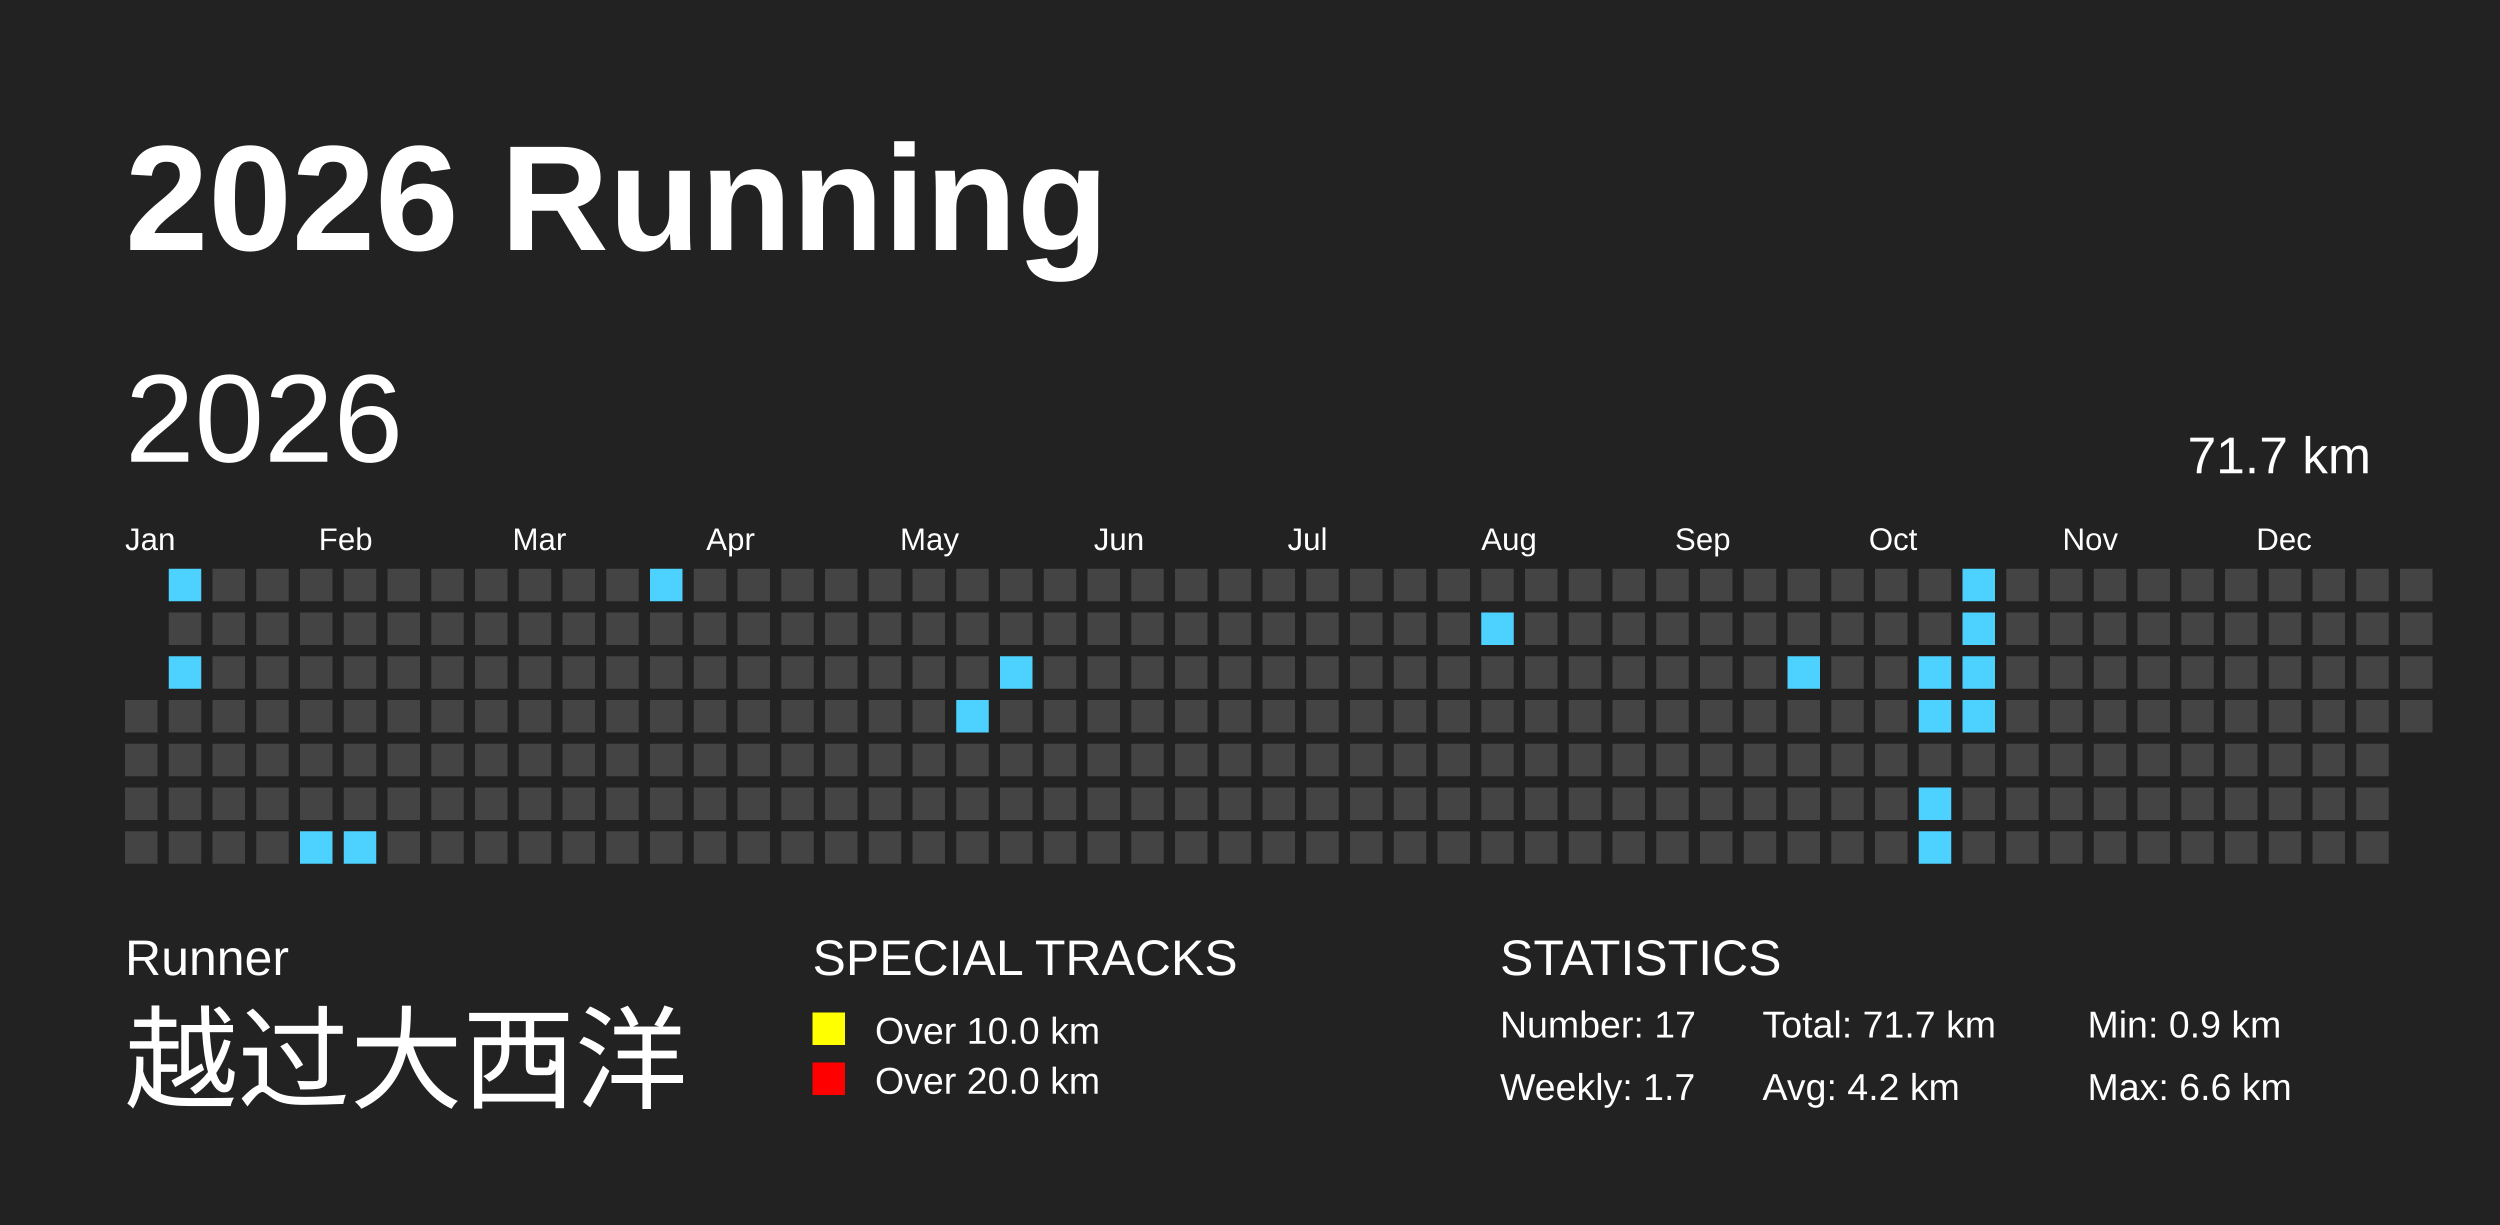
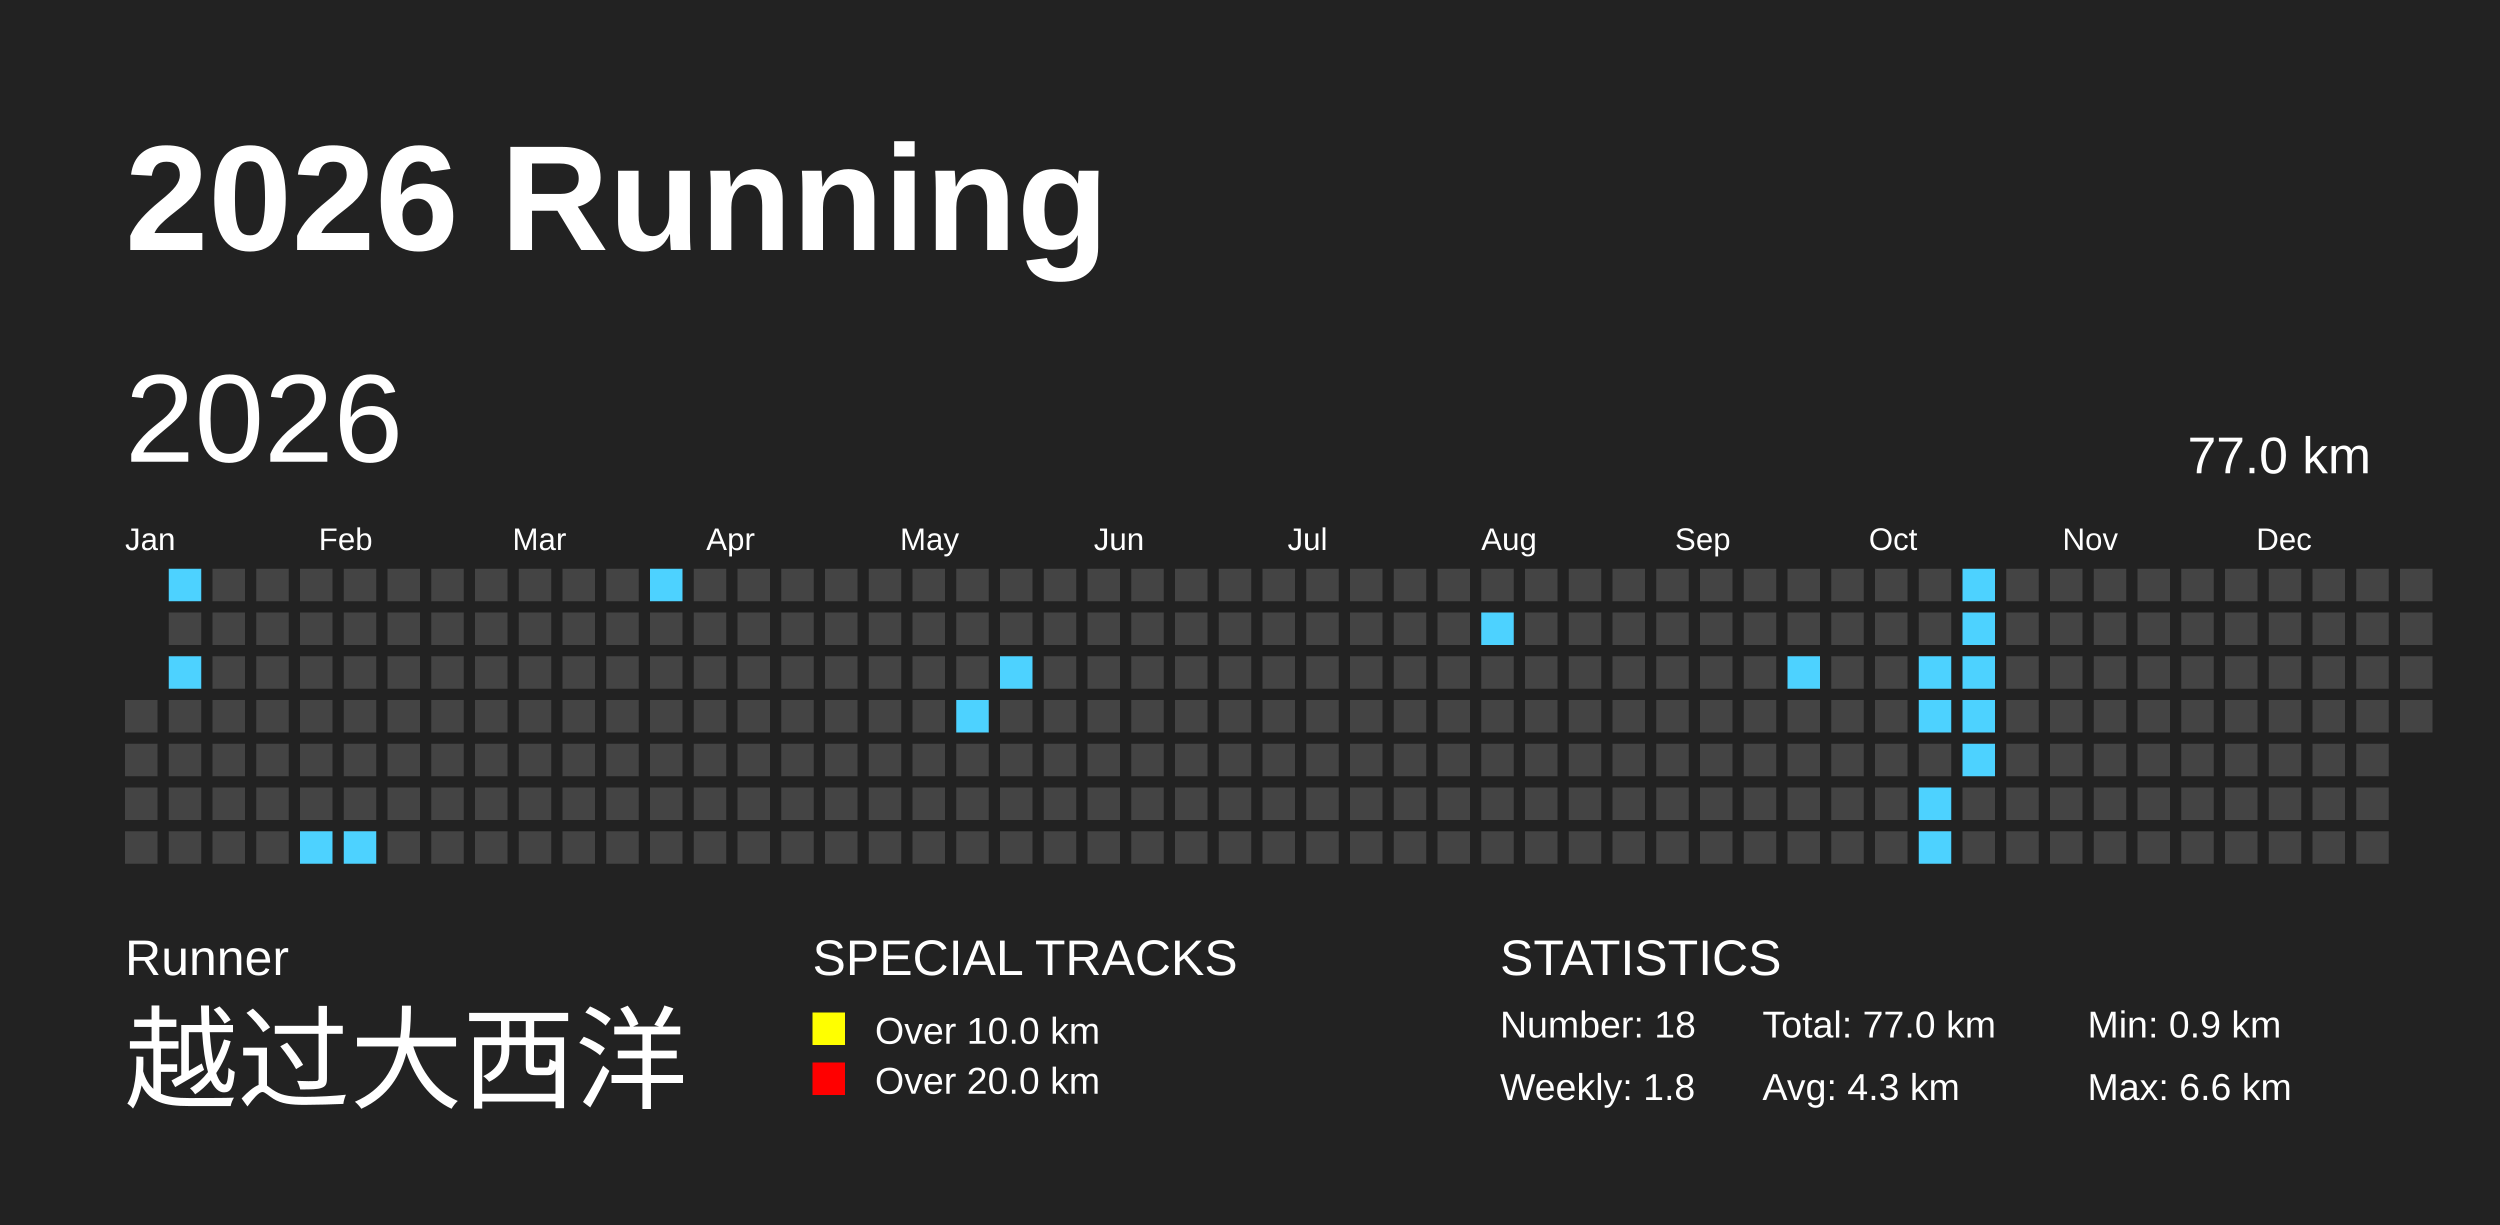
<svg xmlns="http://www.w3.org/2000/svg" baseProfile="full" height="98mm" version="1.1" viewBox="0,0,200,98" width="200mm">
  <defs>
    <pattern height="2" id="indoor-stripe" patternUnits="userSpaceOnUse" width="2">
      <line stroke="white" stroke-opacity="0.45" stroke-width="0.5" x1="0" x2="2" y1="2" y2="0" />
    </pattern>
  </defs>
  <rect fill="#222222" height="98" width="200" x="0" y="0" />
  <text fill="#FFFFFF" style="font-size:12px; font-family:Arial; font-weight:bold;" x="10" y="20">2026 Running</text>
  <text fill="#FFFFFF" style="font-size:4px; font-family:Arial" x="10" y="78">Runner</text>
  <text fill="#FFFFFF" style="font-size:9px; font-family:Arial" x="10" y="88">越过大西洋</text>
  <text fill="#FFFFFF" style="font-size:4px; font-family:Arial" x="65" y="78">SPECIAL TRACKS</text>
  <rect fill="yellow" height="2.6" width="2.6" x="65" y="81" />
  <text fill="#FFFFFF" style="font-size:3px; font-family:Arial" x="70" y="83.5">Over 10.0 km</text>
  <rect fill="red" height="2.6" width="2.6" x="65" y="85" />
  <text fill="#FFFFFF" style="font-size:3px; font-family:Arial" x="70" y="87.5">Over 20.0 km</text>
  <text fill="#FFFFFF" style="font-size:4px; font-family:Arial" x="120" y="78">STATISTICS</text>
-   <text fill="#FFFFFF" style="font-size:3px; font-family:Arial" x="120" y="83">Number: 17</text>
-   <text fill="#FFFFFF" style="font-size:3px; font-family:Arial" x="120" y="88">Weekly: 1.7</text>
-   <text fill="#FFFFFF" style="font-size:3px; font-family:Arial" x="141" y="83">Total: 71.7 km</text>
-   <text fill="#FFFFFF" style="font-size:3px; font-family:Arial" x="141" y="88">Avg: 4.2 km</text>
+   <text fill="#FFFFFF" style="font-size:3px; font-family:Arial" x="120" y="83">Number: 18</text>
+   <text fill="#FFFFFF" style="font-size:3px; font-family:Arial" x="120" y="88">Weekly: 1.8</text>
+   <text fill="#FFFFFF" style="font-size:3px; font-family:Arial" x="141" y="83">Total: 77.0 km</text>
+   <text fill="#FFFFFF" style="font-size:3px; font-family:Arial" x="141" y="88">Avg: 4.3 km</text>
  <text fill="#FFFFFF" style="font-size:3px; font-family:Arial" x="167" y="83">Min: 0.9 km</text>
  <text fill="#FFFFFF" style="font-size:3px; font-family:Arial" x="167" y="88">Max: 6.6 km</text>
  <text dominant-baseline="hanging" fill="#FFFFFF" style="font-size:10.0px; font-family:Arial;" x="10" y="30">2026</text>
-   <text dominant-baseline="hanging" fill="#FFFFFF" style="font-size:4.125px; font-family:Arial;" x="175" y="35">71.7 km</text>
+   <text dominant-baseline="hanging" fill="#FFFFFF" style="font-size:4.125px; font-family:Arial;" x="175" y="35">77.0 km</text>
  <text fill="#FFFFFF" style="font-size:2.5px; font-family:Arial" x="10.0" y="44">Jan</text>
  <text fill="#FFFFFF" style="font-size:2.5px; font-family:Arial" x="25.5" y="44">Feb</text>
  <text fill="#FFFFFF" style="font-size:2.5px; font-family:Arial" x="41.0" y="44">Mar</text>
  <text fill="#FFFFFF" style="font-size:2.5px; font-family:Arial" x="56.5" y="44">Apr</text>
  <text fill="#FFFFFF" style="font-size:2.5px; font-family:Arial" x="72.0" y="44">May</text>
  <text fill="#FFFFFF" style="font-size:2.5px; font-family:Arial" x="87.5" y="44">Jun</text>
  <text fill="#FFFFFF" style="font-size:2.5px; font-family:Arial" x="103.0" y="44">Jul</text>
  <text fill="#FFFFFF" style="font-size:2.5px; font-family:Arial" x="118.5" y="44">Aug</text>
  <text fill="#FFFFFF" style="font-size:2.5px; font-family:Arial" x="134.0" y="44">Sep</text>
  <text fill="#FFFFFF" style="font-size:2.5px; font-family:Arial" x="149.5" y="44">Oct</text>
  <text fill="#FFFFFF" style="font-size:2.5px; font-family:Arial" x="165.0" y="44">Nov</text>
  <text fill="#FFFFFF" style="font-size:2.5px; font-family:Arial" x="180.5" y="44">Dec</text>
  <rect fill="#444444" height="2.6" width="2.6" x="10.0" y="56.0" />
  <rect fill="#444444" height="2.6" width="2.6" x="10.0" y="59.5" />
  <rect fill="#444444" height="2.6" width="2.6" x="10.0" y="63.0" />
  <rect fill="#444444" height="2.6" width="2.6" x="10.0" y="66.5" />
  <rect fill="#4DD2FF" height="2.6" width="2.6" x="13.5" y="45.5" />
  <rect fill="#444444" height="2.6" width="2.6" x="13.5" y="49.0" />
  <rect fill="#4DD2FF" height="2.6" width="2.6" x="13.5" y="52.5" />
  <rect fill="#444444" height="2.6" width="2.6" x="13.5" y="56.0" />
  <rect fill="#444444" height="2.6" width="2.6" x="13.5" y="59.5" />
  <rect fill="#444444" height="2.6" width="2.6" x="13.5" y="63.0" />
  <rect fill="#444444" height="2.6" width="2.6" x="13.5" y="66.5" />
  <rect fill="#444444" height="2.6" width="2.6" x="17.0" y="45.5" />
  <rect fill="#444444" height="2.6" width="2.6" x="17.0" y="49.0" />
  <rect fill="#444444" height="2.6" width="2.6" x="17.0" y="52.5" />
  <rect fill="#444444" height="2.6" width="2.6" x="17.0" y="56.0" />
  <rect fill="#444444" height="2.6" width="2.6" x="17.0" y="59.5" />
  <rect fill="#444444" height="2.6" width="2.6" x="17.0" y="63.0" />
  <rect fill="#444444" height="2.6" width="2.6" x="17.0" y="66.5" />
  <rect fill="#444444" height="2.6" width="2.6" x="20.5" y="45.5" />
  <rect fill="#444444" height="2.6" width="2.6" x="20.5" y="49.0" />
  <rect fill="#444444" height="2.6" width="2.6" x="20.5" y="52.5" />
  <rect fill="#444444" height="2.6" width="2.6" x="20.5" y="56.0" />
  <rect fill="#444444" height="2.6" width="2.6" x="20.5" y="59.5" />
  <rect fill="#444444" height="2.6" width="2.6" x="20.5" y="63.0" />
  <rect fill="#444444" height="2.6" width="2.6" x="20.5" y="66.5" />
  <rect fill="#444444" height="2.6" width="2.6" x="24.0" y="45.5" />
  <rect fill="#444444" height="2.6" width="2.6" x="24.0" y="49.0" />
  <rect fill="#444444" height="2.6" width="2.6" x="24.0" y="52.5" />
  <rect fill="#444444" height="2.6" width="2.6" x="24.0" y="56.0" />
  <rect fill="#444444" height="2.6" width="2.6" x="24.0" y="59.5" />
  <rect fill="#444444" height="2.6" width="2.6" x="24.0" y="63.0" />
  <rect fill="#4DD2FF" height="2.6" width="2.6" x="24.0" y="66.5" />
  <rect fill="#444444" height="2.6" width="2.6" x="27.5" y="45.5" />
  <rect fill="#444444" height="2.6" width="2.6" x="27.5" y="49.0" />
  <rect fill="#444444" height="2.6" width="2.6" x="27.5" y="52.5" />
  <rect fill="#444444" height="2.6" width="2.6" x="27.5" y="56.0" />
  <rect fill="#444444" height="2.6" width="2.6" x="27.5" y="59.5" />
  <rect fill="#444444" height="2.6" width="2.6" x="27.5" y="63.0" />
  <rect fill="#4DD2FF" height="2.6" width="2.6" x="27.5" y="66.5" />
  <rect fill="#444444" height="2.6" width="2.6" x="31.0" y="45.5" />
  <rect fill="#444444" height="2.6" width="2.6" x="31.0" y="49.0" />
  <rect fill="#444444" height="2.6" width="2.6" x="31.0" y="52.5" />
  <rect fill="#444444" height="2.6" width="2.6" x="31.0" y="56.0" />
  <rect fill="#444444" height="2.6" width="2.6" x="31.0" y="59.5" />
  <rect fill="#444444" height="2.6" width="2.6" x="31.0" y="63.0" />
  <rect fill="#444444" height="2.6" width="2.6" x="31.0" y="66.5" />
  <rect fill="#444444" height="2.6" width="2.6" x="34.5" y="45.5" />
  <rect fill="#444444" height="2.6" width="2.6" x="34.5" y="49.0" />
  <rect fill="#444444" height="2.6" width="2.6" x="34.5" y="52.5" />
  <rect fill="#444444" height="2.6" width="2.6" x="34.5" y="56.0" />
  <rect fill="#444444" height="2.6" width="2.6" x="34.5" y="59.5" />
  <rect fill="#444444" height="2.6" width="2.6" x="34.5" y="63.0" />
  <rect fill="#444444" height="2.6" width="2.6" x="34.5" y="66.5" />
  <rect fill="#444444" height="2.6" width="2.6" x="38.0" y="45.5" />
  <rect fill="#444444" height="2.6" width="2.6" x="38.0" y="49.0" />
  <rect fill="#444444" height="2.6" width="2.6" x="38.0" y="52.5" />
  <rect fill="#444444" height="2.6" width="2.6" x="38.0" y="56.0" />
  <rect fill="#444444" height="2.6" width="2.6" x="38.0" y="59.5" />
  <rect fill="#444444" height="2.6" width="2.6" x="38.0" y="63.0" />
  <rect fill="#444444" height="2.6" width="2.6" x="38.0" y="66.5" />
  <rect fill="#444444" height="2.6" width="2.6" x="41.5" y="45.5" />
  <rect fill="#444444" height="2.6" width="2.6" x="41.5" y="49.0" />
  <rect fill="#444444" height="2.6" width="2.6" x="41.5" y="52.5" />
  <rect fill="#444444" height="2.6" width="2.6" x="41.5" y="56.0" />
  <rect fill="#444444" height="2.6" width="2.6" x="41.5" y="59.5" />
  <rect fill="#444444" height="2.6" width="2.6" x="41.5" y="63.0" />
  <rect fill="#444444" height="2.6" width="2.6" x="41.5" y="66.5" />
  <rect fill="#444444" height="2.6" width="2.6" x="45.0" y="45.5" />
  <rect fill="#444444" height="2.6" width="2.6" x="45.0" y="49.0" />
  <rect fill="#444444" height="2.6" width="2.6" x="45.0" y="52.5" />
  <rect fill="#444444" height="2.6" width="2.6" x="45.0" y="56.0" />
  <rect fill="#444444" height="2.6" width="2.6" x="45.0" y="59.5" />
  <rect fill="#444444" height="2.6" width="2.6" x="45.0" y="63.0" />
  <rect fill="#444444" height="2.6" width="2.6" x="45.0" y="66.5" />
  <rect fill="#444444" height="2.6" width="2.6" x="48.5" y="45.5" />
  <rect fill="#444444" height="2.6" width="2.6" x="48.5" y="49.0" />
  <rect fill="#444444" height="2.6" width="2.6" x="48.5" y="52.5" />
  <rect fill="#444444" height="2.6" width="2.6" x="48.5" y="56.0" />
  <rect fill="#444444" height="2.6" width="2.6" x="48.5" y="59.5" />
  <rect fill="#444444" height="2.6" width="2.6" x="48.5" y="63.0" />
  <rect fill="#444444" height="2.6" width="2.6" x="48.5" y="66.5" />
  <rect fill="#4DD2FF" height="2.6" width="2.6" x="52.0" y="45.5" />
  <rect fill="#444444" height="2.6" width="2.6" x="52.0" y="49.0" />
  <rect fill="#444444" height="2.6" width="2.6" x="52.0" y="52.5" />
  <rect fill="#444444" height="2.6" width="2.6" x="52.0" y="56.0" />
  <rect fill="#444444" height="2.6" width="2.6" x="52.0" y="59.5" />
  <rect fill="#444444" height="2.6" width="2.6" x="52.0" y="63.0" />
  <rect fill="#444444" height="2.6" width="2.6" x="52.0" y="66.5" />
  <rect fill="#444444" height="2.6" width="2.6" x="55.5" y="45.5" />
  <rect fill="#444444" height="2.6" width="2.6" x="55.5" y="49.0" />
  <rect fill="#444444" height="2.6" width="2.6" x="55.5" y="52.5" />
  <rect fill="#444444" height="2.6" width="2.6" x="55.5" y="56.0" />
  <rect fill="#444444" height="2.6" width="2.6" x="55.5" y="59.5" />
  <rect fill="#444444" height="2.6" width="2.6" x="55.5" y="63.0" />
  <rect fill="#444444" height="2.6" width="2.6" x="55.5" y="66.5" />
  <rect fill="#444444" height="2.6" width="2.6" x="59.0" y="45.5" />
  <rect fill="#444444" height="2.6" width="2.6" x="59.0" y="49.0" />
  <rect fill="#444444" height="2.6" width="2.6" x="59.0" y="52.5" />
  <rect fill="#444444" height="2.6" width="2.6" x="59.0" y="56.0" />
  <rect fill="#444444" height="2.6" width="2.6" x="59.0" y="59.5" />
  <rect fill="#444444" height="2.6" width="2.6" x="59.0" y="63.0" />
  <rect fill="#444444" height="2.6" width="2.6" x="59.0" y="66.5" />
  <rect fill="#444444" height="2.6" width="2.6" x="62.5" y="45.5" />
  <rect fill="#444444" height="2.6" width="2.6" x="62.5" y="49.0" />
  <rect fill="#444444" height="2.6" width="2.6" x="62.5" y="52.5" />
  <rect fill="#444444" height="2.6" width="2.6" x="62.5" y="56.0" />
  <rect fill="#444444" height="2.6" width="2.6" x="62.5" y="59.5" />
  <rect fill="#444444" height="2.6" width="2.6" x="62.5" y="63.0" />
  <rect fill="#444444" height="2.6" width="2.6" x="62.5" y="66.5" />
  <rect fill="#444444" height="2.6" width="2.6" x="66.0" y="45.5" />
  <rect fill="#444444" height="2.6" width="2.6" x="66.0" y="49.0" />
  <rect fill="#444444" height="2.6" width="2.6" x="66.0" y="52.5" />
  <rect fill="#444444" height="2.6" width="2.6" x="66.0" y="56.0" />
  <rect fill="#444444" height="2.6" width="2.6" x="66.0" y="59.5" />
  <rect fill="#444444" height="2.6" width="2.6" x="66.0" y="63.0" />
  <rect fill="#444444" height="2.6" width="2.6" x="66.0" y="66.5" />
  <rect fill="#444444" height="2.6" width="2.6" x="69.5" y="45.5" />
  <rect fill="#444444" height="2.6" width="2.6" x="69.5" y="49.0" />
  <rect fill="#444444" height="2.6" width="2.6" x="69.5" y="52.5" />
  <rect fill="#444444" height="2.6" width="2.6" x="69.5" y="56.0" />
  <rect fill="#444444" height="2.6" width="2.6" x="69.5" y="59.5" />
  <rect fill="#444444" height="2.6" width="2.6" x="69.5" y="63.0" />
  <rect fill="#444444" height="2.6" width="2.6" x="69.5" y="66.5" />
  <rect fill="#444444" height="2.6" width="2.6" x="73.0" y="45.5" />
  <rect fill="#444444" height="2.6" width="2.6" x="73.0" y="49.0" />
  <rect fill="#444444" height="2.6" width="2.6" x="73.0" y="52.5" />
  <rect fill="#444444" height="2.6" width="2.6" x="73.0" y="56.0" />
  <rect fill="#444444" height="2.6" width="2.6" x="73.0" y="59.5" />
  <rect fill="#444444" height="2.6" width="2.6" x="73.0" y="63.0" />
  <rect fill="#444444" height="2.6" width="2.6" x="73.0" y="66.5" />
  <rect fill="#444444" height="2.6" width="2.6" x="76.5" y="45.5" />
  <rect fill="#444444" height="2.6" width="2.6" x="76.5" y="49.0" />
  <rect fill="#444444" height="2.6" width="2.6" x="76.5" y="52.5" />
  <rect fill="#4DD2FF" height="2.6" width="2.6" x="76.5" y="56.0" />
  <rect fill="#444444" height="2.6" width="2.6" x="76.5" y="59.5" />
  <rect fill="#444444" height="2.6" width="2.6" x="76.5" y="63.0" />
  <rect fill="#444444" height="2.6" width="2.6" x="76.5" y="66.5" />
  <rect fill="#444444" height="2.6" width="2.6" x="80.0" y="45.5" />
  <rect fill="#444444" height="2.6" width="2.6" x="80.0" y="49.0" />
  <rect fill="#4DD2FF" height="2.6" width="2.6" x="80.0" y="52.5" />
  <rect fill="#444444" height="2.6" width="2.6" x="80.0" y="56.0" />
  <rect fill="#444444" height="2.6" width="2.6" x="80.0" y="59.5" />
  <rect fill="#444444" height="2.6" width="2.6" x="80.0" y="63.0" />
  <rect fill="#444444" height="2.6" width="2.6" x="80.0" y="66.5" />
  <rect fill="#444444" height="2.6" width="2.6" x="83.5" y="45.5" />
  <rect fill="#444444" height="2.6" width="2.6" x="83.5" y="49.0" />
  <rect fill="#444444" height="2.6" width="2.6" x="83.5" y="52.5" />
  <rect fill="#444444" height="2.6" width="2.6" x="83.5" y="56.0" />
  <rect fill="#444444" height="2.6" width="2.6" x="83.5" y="59.5" />
  <rect fill="#444444" height="2.6" width="2.6" x="83.5" y="63.0" />
  <rect fill="#444444" height="2.6" width="2.6" x="83.5" y="66.5" />
  <rect fill="#444444" height="2.6" width="2.6" x="87.0" y="45.5" />
  <rect fill="#444444" height="2.6" width="2.6" x="87.0" y="49.0" />
  <rect fill="#444444" height="2.6" width="2.6" x="87.0" y="52.5" />
  <rect fill="#444444" height="2.6" width="2.6" x="87.0" y="56.0" />
  <rect fill="#444444" height="2.6" width="2.6" x="87.0" y="59.5" />
  <rect fill="#444444" height="2.6" width="2.6" x="87.0" y="63.0" />
  <rect fill="#444444" height="2.6" width="2.6" x="87.0" y="66.5" />
  <rect fill="#444444" height="2.6" width="2.6" x="90.5" y="45.5" />
  <rect fill="#444444" height="2.6" width="2.6" x="90.5" y="49.0" />
  <rect fill="#444444" height="2.6" width="2.6" x="90.5" y="52.5" />
  <rect fill="#444444" height="2.6" width="2.6" x="90.5" y="56.0" />
  <rect fill="#444444" height="2.6" width="2.6" x="90.5" y="59.5" />
  <rect fill="#444444" height="2.6" width="2.6" x="90.5" y="63.0" />
  <rect fill="#444444" height="2.6" width="2.6" x="90.5" y="66.5" />
  <rect fill="#444444" height="2.6" width="2.6" x="94.0" y="45.5" />
  <rect fill="#444444" height="2.6" width="2.6" x="94.0" y="49.0" />
  <rect fill="#444444" height="2.6" width="2.6" x="94.0" y="52.5" />
  <rect fill="#444444" height="2.6" width="2.6" x="94.0" y="56.0" />
  <rect fill="#444444" height="2.6" width="2.6" x="94.0" y="59.5" />
  <rect fill="#444444" height="2.6" width="2.6" x="94.0" y="63.0" />
  <rect fill="#444444" height="2.6" width="2.6" x="94.0" y="66.5" />
  <rect fill="#444444" height="2.6" width="2.6" x="97.5" y="45.5" />
  <rect fill="#444444" height="2.6" width="2.6" x="97.5" y="49.0" />
  <rect fill="#444444" height="2.6" width="2.6" x="97.5" y="52.5" />
  <rect fill="#444444" height="2.6" width="2.6" x="97.5" y="56.0" />
  <rect fill="#444444" height="2.6" width="2.6" x="97.5" y="59.5" />
  <rect fill="#444444" height="2.6" width="2.6" x="97.5" y="63.0" />
  <rect fill="#444444" height="2.6" width="2.6" x="97.5" y="66.5" />
  <rect fill="#444444" height="2.6" width="2.6" x="101.0" y="45.5" />
  <rect fill="#444444" height="2.6" width="2.6" x="101.0" y="49.0" />
  <rect fill="#444444" height="2.6" width="2.6" x="101.0" y="52.5" />
  <rect fill="#444444" height="2.6" width="2.6" x="101.0" y="56.0" />
  <rect fill="#444444" height="2.6" width="2.6" x="101.0" y="59.5" />
  <rect fill="#444444" height="2.6" width="2.6" x="101.0" y="63.0" />
  <rect fill="#444444" height="2.6" width="2.6" x="101.0" y="66.5" />
  <rect fill="#444444" height="2.6" width="2.6" x="104.5" y="45.5" />
  <rect fill="#444444" height="2.6" width="2.6" x="104.5" y="49.0" />
  <rect fill="#444444" height="2.6" width="2.6" x="104.5" y="52.5" />
  <rect fill="#444444" height="2.6" width="2.6" x="104.5" y="56.0" />
  <rect fill="#444444" height="2.6" width="2.6" x="104.5" y="59.5" />
  <rect fill="#444444" height="2.6" width="2.6" x="104.5" y="63.0" />
  <rect fill="#444444" height="2.6" width="2.6" x="104.5" y="66.5" />
  <rect fill="#444444" height="2.6" width="2.6" x="108.0" y="45.5" />
  <rect fill="#444444" height="2.6" width="2.6" x="108.0" y="49.0" />
  <rect fill="#444444" height="2.6" width="2.6" x="108.0" y="52.5" />
  <rect fill="#444444" height="2.6" width="2.6" x="108.0" y="56.0" />
  <rect fill="#444444" height="2.6" width="2.6" x="108.0" y="59.5" />
  <rect fill="#444444" height="2.6" width="2.6" x="108.0" y="63.0" />
  <rect fill="#444444" height="2.6" width="2.6" x="108.0" y="66.5" />
  <rect fill="#444444" height="2.6" width="2.6" x="111.5" y="45.5" />
  <rect fill="#444444" height="2.6" width="2.6" x="111.5" y="49.0" />
  <rect fill="#444444" height="2.6" width="2.6" x="111.5" y="52.5" />
  <rect fill="#444444" height="2.6" width="2.6" x="111.5" y="56.0" />
  <rect fill="#444444" height="2.6" width="2.6" x="111.5" y="59.5" />
  <rect fill="#444444" height="2.6" width="2.6" x="111.5" y="63.0" />
  <rect fill="#444444" height="2.6" width="2.6" x="111.5" y="66.5" />
  <rect fill="#444444" height="2.6" width="2.6" x="115.0" y="45.5" />
  <rect fill="#444444" height="2.6" width="2.6" x="115.0" y="49.0" />
  <rect fill="#444444" height="2.6" width="2.6" x="115.0" y="52.5" />
  <rect fill="#444444" height="2.6" width="2.6" x="115.0" y="56.0" />
  <rect fill="#444444" height="2.6" width="2.6" x="115.0" y="59.5" />
  <rect fill="#444444" height="2.6" width="2.6" x="115.0" y="63.0" />
  <rect fill="#444444" height="2.6" width="2.6" x="115.0" y="66.5" />
  <rect fill="#444444" height="2.6" width="2.6" x="118.5" y="45.5" />
  <rect fill="#4DD2FF" height="2.6" width="2.6" x="118.5" y="49.0" />
  <rect fill="#444444" height="2.6" width="2.6" x="118.5" y="52.5" />
  <rect fill="#444444" height="2.6" width="2.6" x="118.5" y="56.0" />
  <rect fill="#444444" height="2.6" width="2.6" x="118.5" y="59.5" />
  <rect fill="#444444" height="2.6" width="2.6" x="118.5" y="63.0" />
  <rect fill="#444444" height="2.6" width="2.6" x="118.5" y="66.5" />
  <rect fill="#444444" height="2.6" width="2.6" x="122.0" y="45.5" />
  <rect fill="#444444" height="2.6" width="2.6" x="122.0" y="49.0" />
  <rect fill="#444444" height="2.6" width="2.6" x="122.0" y="52.5" />
  <rect fill="#444444" height="2.6" width="2.6" x="122.0" y="56.0" />
  <rect fill="#444444" height="2.6" width="2.6" x="122.0" y="59.5" />
  <rect fill="#444444" height="2.6" width="2.6" x="122.0" y="63.0" />
  <rect fill="#444444" height="2.6" width="2.6" x="122.0" y="66.5" />
  <rect fill="#444444" height="2.6" width="2.6" x="125.5" y="45.5" />
  <rect fill="#444444" height="2.6" width="2.6" x="125.5" y="49.0" />
  <rect fill="#444444" height="2.6" width="2.6" x="125.5" y="52.5" />
  <rect fill="#444444" height="2.6" width="2.6" x="125.5" y="56.0" />
  <rect fill="#444444" height="2.6" width="2.6" x="125.5" y="59.5" />
  <rect fill="#444444" height="2.6" width="2.6" x="125.5" y="63.0" />
  <rect fill="#444444" height="2.6" width="2.6" x="125.5" y="66.5" />
  <rect fill="#444444" height="2.6" width="2.6" x="129.0" y="45.5" />
  <rect fill="#444444" height="2.6" width="2.6" x="129.0" y="49.0" />
  <rect fill="#444444" height="2.6" width="2.6" x="129.0" y="52.5" />
  <rect fill="#444444" height="2.6" width="2.6" x="129.0" y="56.0" />
  <rect fill="#444444" height="2.6" width="2.6" x="129.0" y="59.5" />
  <rect fill="#444444" height="2.6" width="2.6" x="129.0" y="63.0" />
  <rect fill="#444444" height="2.6" width="2.6" x="129.0" y="66.5" />
  <rect fill="#444444" height="2.6" width="2.6" x="132.5" y="45.5" />
  <rect fill="#444444" height="2.6" width="2.6" x="132.5" y="49.0" />
  <rect fill="#444444" height="2.6" width="2.6" x="132.5" y="52.5" />
  <rect fill="#444444" height="2.6" width="2.6" x="132.5" y="56.0" />
  <rect fill="#444444" height="2.6" width="2.6" x="132.5" y="59.5" />
  <rect fill="#444444" height="2.6" width="2.6" x="132.5" y="63.0" />
  <rect fill="#444444" height="2.6" width="2.6" x="132.5" y="66.5" />
  <rect fill="#444444" height="2.6" width="2.6" x="136.0" y="45.5" />
  <rect fill="#444444" height="2.6" width="2.6" x="136.0" y="49.0" />
  <rect fill="#444444" height="2.6" width="2.6" x="136.0" y="52.5" />
  <rect fill="#444444" height="2.6" width="2.6" x="136.0" y="56.0" />
  <rect fill="#444444" height="2.6" width="2.6" x="136.0" y="59.5" />
  <rect fill="#444444" height="2.6" width="2.6" x="136.0" y="63.0" />
  <rect fill="#444444" height="2.6" width="2.6" x="136.0" y="66.5" />
  <rect fill="#444444" height="2.6" width="2.6" x="139.5" y="45.5" />
  <rect fill="#444444" height="2.6" width="2.6" x="139.5" y="49.0" />
  <rect fill="#444444" height="2.6" width="2.6" x="139.5" y="52.5" />
  <rect fill="#444444" height="2.6" width="2.6" x="139.5" y="56.0" />
  <rect fill="#444444" height="2.6" width="2.6" x="139.5" y="59.5" />
  <rect fill="#444444" height="2.6" width="2.6" x="139.5" y="63.0" />
  <rect fill="#444444" height="2.6" width="2.6" x="139.5" y="66.5" />
  <rect fill="#444444" height="2.6" width="2.6" x="143.0" y="45.5" />
  <rect fill="#444444" height="2.6" width="2.6" x="143.0" y="49.0" />
  <rect fill="#4DD2FF" height="2.6" width="2.6" x="143.0" y="52.5" />
  <rect fill="#444444" height="2.6" width="2.6" x="143.0" y="56.0" />
  <rect fill="#444444" height="2.6" width="2.6" x="143.0" y="59.5" />
  <rect fill="#444444" height="2.6" width="2.6" x="143.0" y="63.0" />
  <rect fill="#444444" height="2.6" width="2.6" x="143.0" y="66.5" />
  <rect fill="#444444" height="2.6" width="2.6" x="146.5" y="45.5" />
  <rect fill="#444444" height="2.6" width="2.6" x="146.5" y="49.0" />
  <rect fill="#444444" height="2.6" width="2.6" x="146.5" y="52.5" />
  <rect fill="#444444" height="2.6" width="2.6" x="146.5" y="56.0" />
  <rect fill="#444444" height="2.6" width="2.6" x="146.5" y="59.5" />
  <rect fill="#444444" height="2.6" width="2.6" x="146.5" y="63.0" />
  <rect fill="#444444" height="2.6" width="2.6" x="146.5" y="66.5" />
  <rect fill="#444444" height="2.6" width="2.6" x="150.0" y="45.5" />
  <rect fill="#444444" height="2.6" width="2.6" x="150.0" y="49.0" />
  <rect fill="#444444" height="2.6" width="2.6" x="150.0" y="52.5" />
  <rect fill="#444444" height="2.6" width="2.6" x="150.0" y="56.0" />
  <rect fill="#444444" height="2.6" width="2.6" x="150.0" y="59.5" />
  <rect fill="#444444" height="2.6" width="2.6" x="150.0" y="63.0" />
  <rect fill="#444444" height="2.6" width="2.6" x="150.0" y="66.5" />
  <rect fill="#444444" height="2.6" width="2.6" x="153.5" y="45.5" />
  <rect fill="#444444" height="2.6" width="2.6" x="153.5" y="49.0" />
  <rect fill="#4DD2FF" height="2.6" width="2.6" x="153.5" y="52.5" />
  <rect fill="#4DD2FF" height="2.6" width="2.6" x="153.5" y="56.0" />
  <rect fill="#444444" height="2.6" width="2.6" x="153.5" y="59.5" />
  <rect fill="#4DD2FF" height="2.6" width="2.6" x="153.5" y="63.0" />
  <rect fill="#4DD2FF" height="2.6" width="2.6" x="153.5" y="66.5" />
  <rect fill="#4DD2FF" height="2.6" width="2.6" x="157.0" y="45.5" />
  <rect fill="#4DD2FF" height="2.6" width="2.6" x="157.0" y="49.0" />
  <rect fill="#4DD2FF" height="2.6" width="2.6" x="157.0" y="52.5" />
  <rect fill="#4DD2FF" height="2.6" width="2.6" x="157.0" y="56.0" />
-   <rect fill="#444444" height="2.6" width="2.6" x="157.0" y="59.5" />
+   <rect fill="#4DD2FF" height="2.6" width="2.6" x="157.0" y="59.5" />
  <rect fill="#444444" height="2.6" width="2.6" x="157.0" y="63.0" />
  <rect fill="#444444" height="2.6" width="2.6" x="157.0" y="66.5" />
  <rect fill="#444444" height="2.6" width="2.6" x="160.5" y="45.5" />
  <rect fill="#444444" height="2.6" width="2.6" x="160.5" y="49.0" />
  <rect fill="#444444" height="2.6" width="2.6" x="160.5" y="52.5" />
  <rect fill="#444444" height="2.6" width="2.6" x="160.5" y="56.0" />
  <rect fill="#444444" height="2.6" width="2.6" x="160.5" y="59.5" />
  <rect fill="#444444" height="2.6" width="2.6" x="160.5" y="63.0" />
  <rect fill="#444444" height="2.6" width="2.6" x="160.5" y="66.5" />
  <rect fill="#444444" height="2.6" width="2.6" x="164.0" y="45.5" />
  <rect fill="#444444" height="2.6" width="2.6" x="164.0" y="49.0" />
  <rect fill="#444444" height="2.6" width="2.6" x="164.0" y="52.5" />
  <rect fill="#444444" height="2.6" width="2.6" x="164.0" y="56.0" />
  <rect fill="#444444" height="2.6" width="2.6" x="164.0" y="59.5" />
  <rect fill="#444444" height="2.6" width="2.6" x="164.0" y="63.0" />
  <rect fill="#444444" height="2.6" width="2.6" x="164.0" y="66.5" />
  <rect fill="#444444" height="2.6" width="2.6" x="167.5" y="45.5" />
  <rect fill="#444444" height="2.6" width="2.6" x="167.5" y="49.0" />
  <rect fill="#444444" height="2.6" width="2.6" x="167.5" y="52.5" />
  <rect fill="#444444" height="2.6" width="2.6" x="167.5" y="56.0" />
  <rect fill="#444444" height="2.6" width="2.6" x="167.5" y="59.5" />
  <rect fill="#444444" height="2.6" width="2.6" x="167.5" y="63.0" />
  <rect fill="#444444" height="2.6" width="2.6" x="167.5" y="66.5" />
  <rect fill="#444444" height="2.6" width="2.6" x="171.0" y="45.5" />
  <rect fill="#444444" height="2.6" width="2.6" x="171.0" y="49.0" />
  <rect fill="#444444" height="2.6" width="2.6" x="171.0" y="52.5" />
  <rect fill="#444444" height="2.6" width="2.6" x="171.0" y="56.0" />
  <rect fill="#444444" height="2.6" width="2.6" x="171.0" y="59.5" />
  <rect fill="#444444" height="2.6" width="2.6" x="171.0" y="63.0" />
  <rect fill="#444444" height="2.6" width="2.6" x="171.0" y="66.5" />
  <rect fill="#444444" height="2.6" width="2.6" x="174.5" y="45.5" />
  <rect fill="#444444" height="2.6" width="2.6" x="174.5" y="49.0" />
  <rect fill="#444444" height="2.6" width="2.6" x="174.5" y="52.5" />
  <rect fill="#444444" height="2.6" width="2.6" x="174.5" y="56.0" />
  <rect fill="#444444" height="2.6" width="2.6" x="174.5" y="59.5" />
  <rect fill="#444444" height="2.6" width="2.6" x="174.5" y="63.0" />
  <rect fill="#444444" height="2.6" width="2.6" x="174.5" y="66.5" />
  <rect fill="#444444" height="2.6" width="2.6" x="178.0" y="45.5" />
  <rect fill="#444444" height="2.6" width="2.6" x="178.0" y="49.0" />
  <rect fill="#444444" height="2.6" width="2.6" x="178.0" y="52.5" />
  <rect fill="#444444" height="2.6" width="2.6" x="178.0" y="56.0" />
  <rect fill="#444444" height="2.6" width="2.6" x="178.0" y="59.5" />
  <rect fill="#444444" height="2.6" width="2.6" x="178.0" y="63.0" />
  <rect fill="#444444" height="2.6" width="2.6" x="178.0" y="66.5" />
  <rect fill="#444444" height="2.6" width="2.6" x="181.5" y="45.5" />
  <rect fill="#444444" height="2.6" width="2.6" x="181.5" y="49.0" />
  <rect fill="#444444" height="2.6" width="2.6" x="181.5" y="52.5" />
  <rect fill="#444444" height="2.6" width="2.6" x="181.5" y="56.0" />
  <rect fill="#444444" height="2.6" width="2.6" x="181.5" y="59.5" />
  <rect fill="#444444" height="2.6" width="2.6" x="181.5" y="63.0" />
  <rect fill="#444444" height="2.6" width="2.6" x="181.5" y="66.5" />
  <rect fill="#444444" height="2.6" width="2.6" x="185.0" y="45.5" />
  <rect fill="#444444" height="2.6" width="2.6" x="185.0" y="49.0" />
  <rect fill="#444444" height="2.6" width="2.6" x="185.0" y="52.5" />
  <rect fill="#444444" height="2.6" width="2.6" x="185.0" y="56.0" />
  <rect fill="#444444" height="2.6" width="2.6" x="185.0" y="59.5" />
  <rect fill="#444444" height="2.6" width="2.6" x="185.0" y="63.0" />
  <rect fill="#444444" height="2.6" width="2.6" x="185.0" y="66.5" />
  <rect fill="#444444" height="2.6" width="2.6" x="188.5" y="45.5" />
  <rect fill="#444444" height="2.6" width="2.6" x="188.5" y="49.0" />
  <rect fill="#444444" height="2.6" width="2.6" x="188.5" y="52.5" />
  <rect fill="#444444" height="2.6" width="2.6" x="188.5" y="56.0" />
  <rect fill="#444444" height="2.6" width="2.6" x="188.5" y="59.5" />
  <rect fill="#444444" height="2.6" width="2.6" x="188.5" y="63.0" />
  <rect fill="#444444" height="2.6" width="2.6" x="188.5" y="66.5" />
  <rect fill="#444444" height="2.6" width="2.6" x="192.0" y="45.5" />
  <rect fill="#444444" height="2.6" width="2.6" x="192.0" y="49.0" />
  <rect fill="#444444" height="2.6" width="2.6" x="192.0" y="52.5" />
  <rect fill="#444444" height="2.6" width="2.6" x="192.0" y="56.0" />
</svg>
